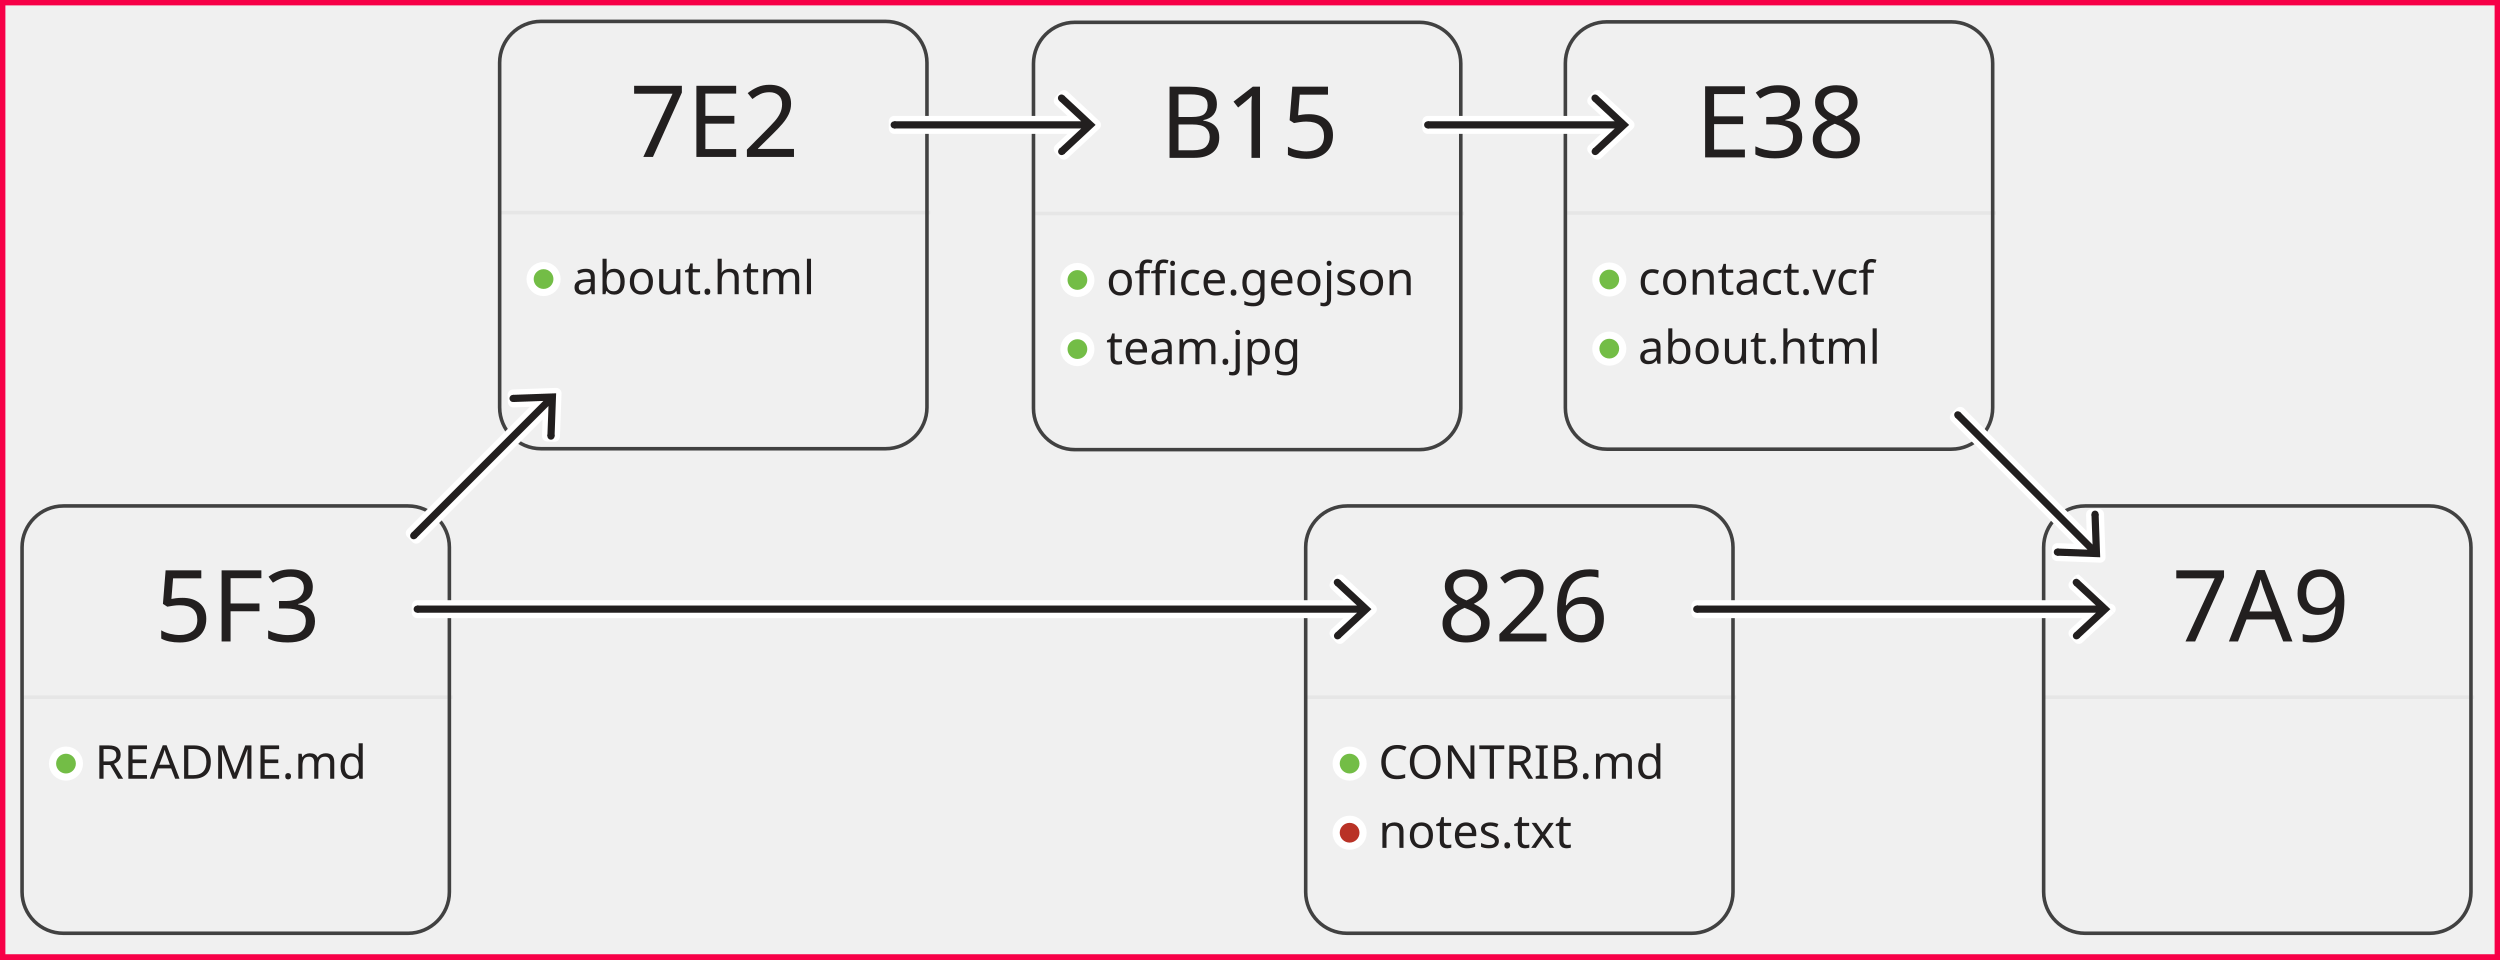
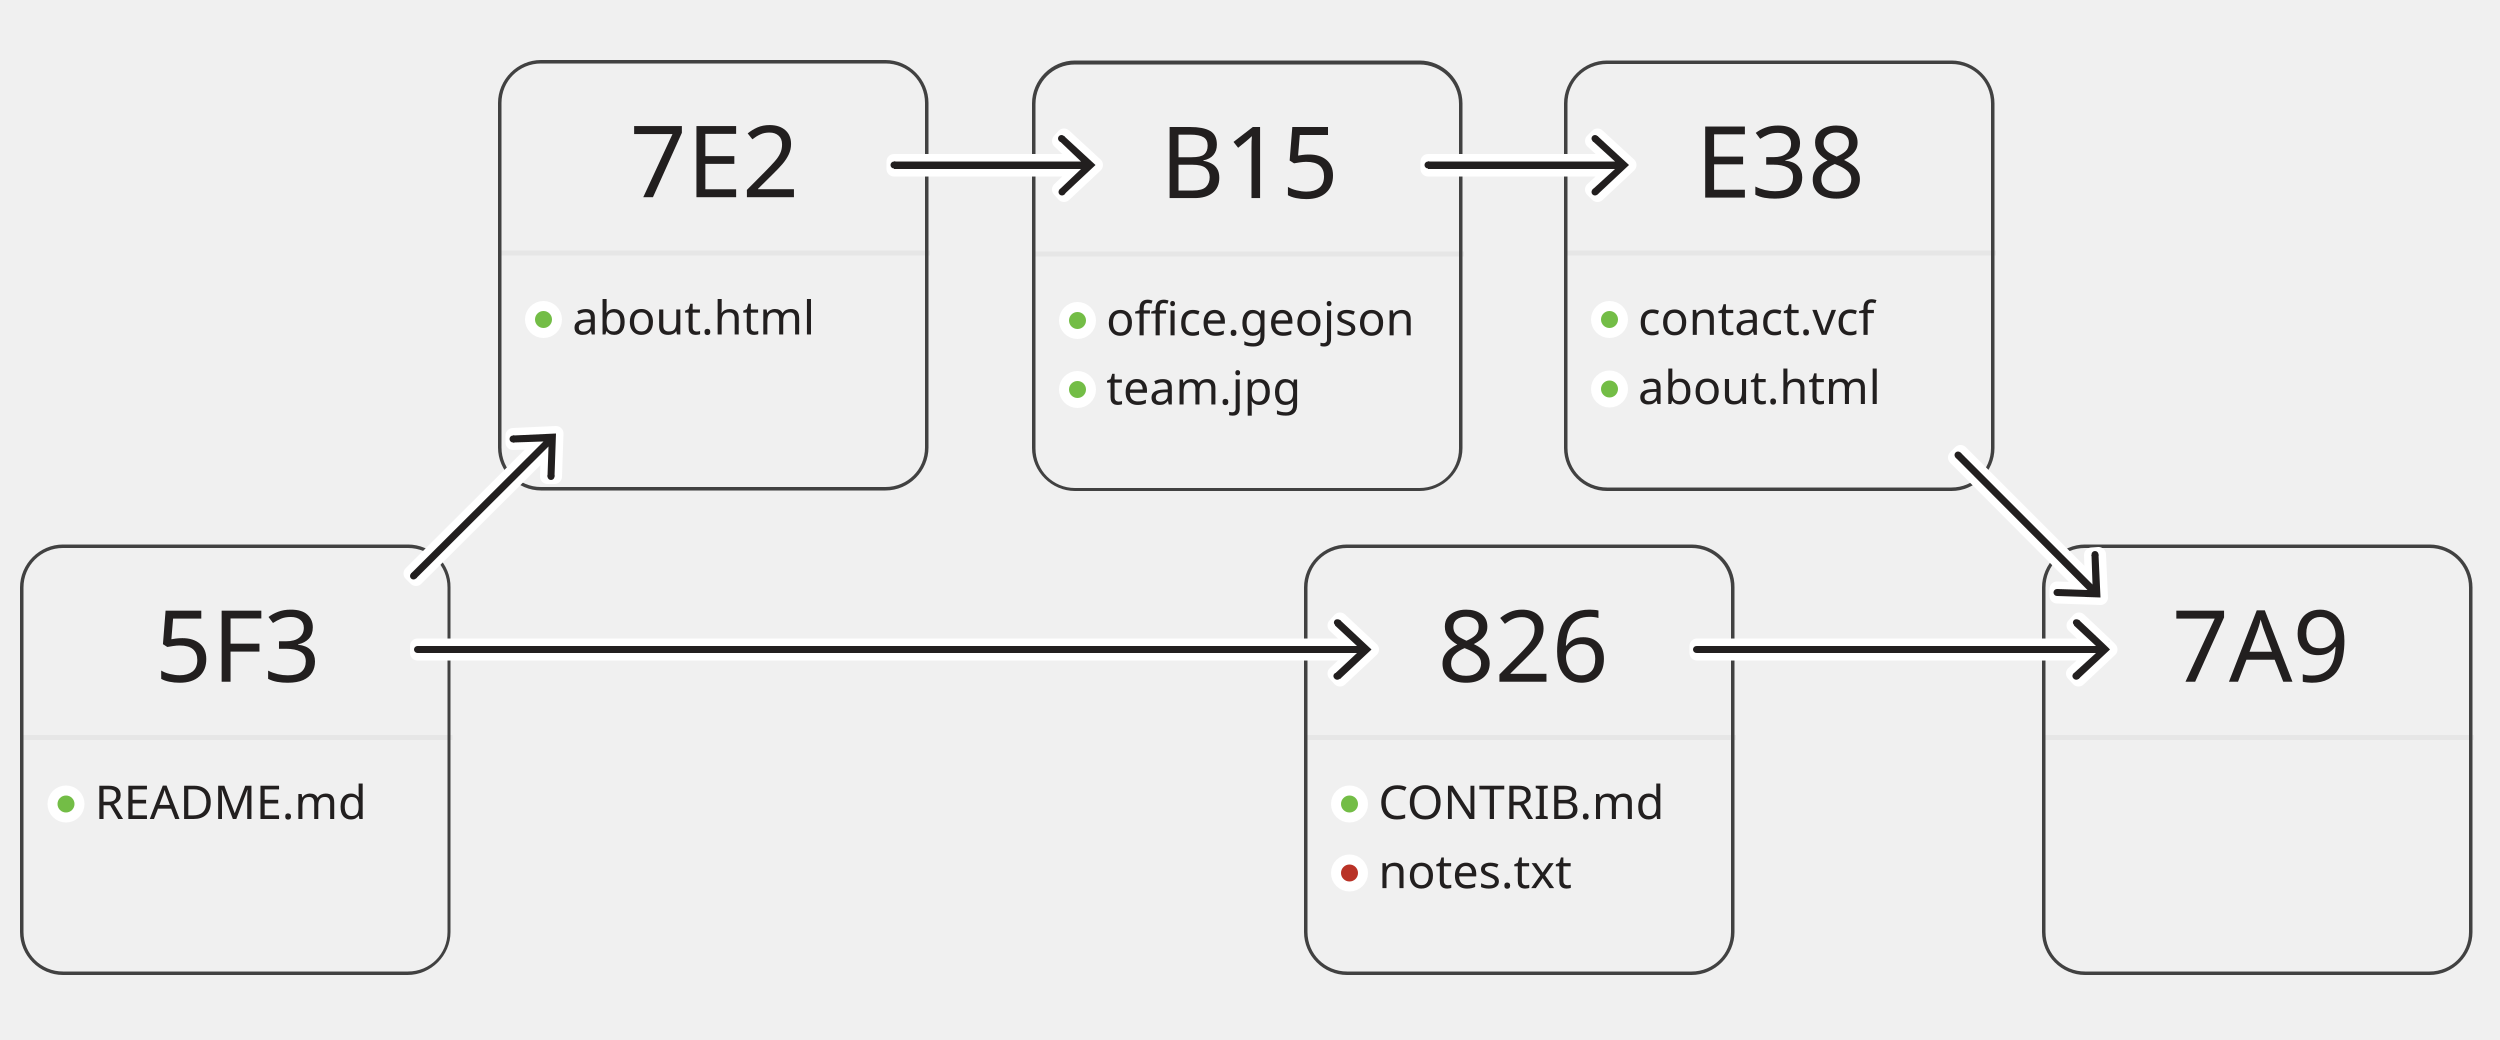
- <svg xmlns="http://www.w3.org/2000/svg" version="1.1" id="Layer_1" x="0px" y="0px" width="696.215px" height="267.242px" viewBox="0 0 696.215 267.242" enable-background="new 0 0 696.215 267.242" xml:space="preserve">
-   <g id="boundary">
-     <rect x="0" y="0" fill="none" stroke="#F70047" stroke-width="3" stroke-miterlimit="10" width="696.215" height="267.242" />
-   </g>
+ <svg xmlns="http://www.w3.org/2000/svg" version="1.1" id="Layer_1" x="0px" y="0px" viewBox="0 146 500 208" enable-background="new 0 146 500 208" xml:space="preserve">
  <g id="base">
    <g id="XMLID_6_">
      <g id="Template_5_">
-         <line fill="none" stroke="#E6E6E6" stroke-miterlimit="10" x1="126.031" y1="194.147" x2="6.031" y2="194.147" />
+         <line fill="none" stroke="#E6E6E6" stroke-miterlimit="10" x1="90.5" y1="293.5" x2="4.3" y2="293.5" />
      </g>
      <g id="border_13_">
-         <path fill="#414141" d="M113.644,141.403c6.065,0,11,4.935,11,11v96c0,6.065-4.935,11-11,11h-96c-6.065,0-11-4.935-11-11v-96     c0-6.065,4.935-11,11-11H113.644 M113.644,140.403h-96c-6.6,0-12,5.4-12,12v96c0,6.6,5.4,12,12,12h96c6.6,0,12-5.4,12-12v-96     C125.644,145.803,120.244,140.403,113.644,140.403L113.644,140.403z" />
-       </g>
-     </g>
-     <g>
-       <text transform="matrix(1 0 0 1 43.1528 178.6422)" fill="#221F1F" font-family="'HelveticaNeue-Light'" font-size="27.748">5F3</text>
-       <g>
-         <text transform="matrix(1 0 0 1 26.4 216.8682)" fill="#221F1F" font-family="'ApexNew-Book'" font-size="12.992">README.md</text>
-         <circle fill="#73BD46" stroke="#FFFFFF" stroke-width="2" stroke-miterlimit="10" cx="18.376" cy="212.654" r="3.75" />
+         <path fill="#414141" d="M81.6,255.6c4.4,0,7.9,3.5,7.9,7.9v68.9c0,4.4-3.5,7.9-7.9,7.9H12.6c-4.4,0-7.9-3.5-7.9-7.9v-68.9     c0-4.4,3.5-7.9,7.9-7.9H81.6 M81.6,254.9H12.6c-4.7,0-8.6,3.9-8.6,8.6v68.9c0,4.7,3.9,8.6,8.6,8.6h68.9c4.7,0,8.6-3.9,8.6-8.6     v-68.9C90.2,258.8,86.3,254.9,81.6,254.9L81.6,254.9z" />
+       </g>
+     </g>
+     <g>
+       <text transform="matrix(1 0 0 1 30.9922 282.3486)" fill="#221F1F" font-family="'HelveticaNeue-Light'" font-size="19.928">5F3</text>
+       <g>
+         <text transform="matrix(1 0 0 1 18.9599 309.8018)" fill="#221F1F" font-family="'ApexNew-Book'" font-size="9.33">README.md</text>
+         <circle fill="#73BD46" stroke="#FFFFFF" stroke-width="2" stroke-miterlimit="10" cx="13.2" cy="306.8" r="2.7" />
      </g>
      <g display="none">
-         <text transform="matrix(1 0 0 1 26.4 236.1182)" display="inline" fill="#221F1F" font-family="'ApexNew-Book'" font-size="12.992">placeholder</text>
-         <circle display="inline" fill="#B93226" stroke="#FFFFFF" stroke-width="2" stroke-miterlimit="10" cx="18.376" cy="231.904" r="3.75" />
+         <text transform="matrix(1 0 0 1 18.9599 323.627)" display="inline" fill="#221F1F" font-family="'ApexNew-Book'" font-size="9.33">placeholder</text>
+         <circle display="inline" fill="#B93226" stroke="#FFFFFF" stroke-width="2" stroke-miterlimit="10" cx="13.2" cy="320.6" r="2.7" />
      </g>
    </g>
  </g>
  <g id="step-1">
    <g>
      <g>
        <g id="Template_1_">
-           <line fill="none" stroke="#E6E6E6" stroke-miterlimit="10" x1="259.031" y1="59.203" x2="139.031" y2="59.203" />
+           <line fill="none" stroke="#E6E6E6" stroke-miterlimit="10" x1="186" y1="196.6" x2="99.8" y2="196.6" />
        </g>
        <g id="border_1_">
-           <path fill="#414141" d="M246.644,6.46c6.065,0,11,4.935,11,11v96c0,6.065-4.935,11-11,11h-96c-6.065,0-11-4.935-11-11v-96      c0-6.065,4.935-11,11-11H246.644 M246.644,5.46h-96c-6.6,0-12,5.4-12,12v96c0,6.6,5.4,12,12,12h96c6.6,0,12-5.4,12-12v-96      C258.644,10.86,253.244,5.46,246.644,5.46L246.644,5.46z" />
-         </g>
-       </g>
-       <g>
-         <text transform="matrix(1 0 0 1 175.3752 43.6994)" fill="#221F1F" font-family="'HelveticaNeue-Light'" font-size="27.748">7E2</text>
-         <g>
-           <text transform="matrix(1 0 0 1 159.3997 81.9254)" fill="#221F1F" font-family="'ApexNew-Book'" font-size="12.992">about.html</text>
-           <circle fill="#73BD46" stroke="#FFFFFF" stroke-width="2" stroke-miterlimit="10" cx="151.376" cy="77.711" r="3.75" />
+           <path fill="#414141" d="M177.1,158.7c4.4,0,7.9,3.5,7.9,7.9v68.9c0,4.4-3.5,7.9-7.9,7.9h-68.9c-4.4,0-7.9-3.5-7.9-7.9v-68.9      c0-4.4,3.5-7.9,7.9-7.9H177.1 M177.1,158h-68.9c-4.7,0-8.6,3.9-8.6,8.6v68.9c0,4.7,3.9,8.6,8.6,8.6h68.9c4.7,0,8.6-3.9,8.6-8.6      v-68.9C185.7,161.9,181.8,158,177.1,158L177.1,158z" />
+         </g>
+       </g>
+       <g>
+         <text transform="matrix(1 0 0 1 125.9522 185.4346)" fill="#221F1F" font-family="'HelveticaNeue-Light'" font-size="19.928">7E2</text>
+         <g>
+           <text transform="matrix(1 0 0 1 114.4786 212.8878)" fill="#221F1F" font-family="'ApexNew-Book'" font-size="9.33">about.html</text>
+           <circle fill="#73BD46" stroke="#FFFFFF" stroke-width="2" stroke-miterlimit="10" cx="108.7" cy="209.9" r="2.7" />
        </g>
        <g display="none">
-           <text transform="matrix(1 0 0 1 159.3997 101.1754)" display="inline" fill="#221F1F" font-family="'ApexNew-Book'" font-size="12.992">placeholder</text>
-           <circle display="inline" fill="#B93226" stroke="#FFFFFF" stroke-width="2" stroke-miterlimit="10" cx="151.376" cy="96.961" r="3.75" />
+           <text transform="matrix(1 0 0 1 114.4786 226.7129)" display="inline" fill="#221F1F" font-family="'ApexNew-Book'" font-size="9.33">placeholder</text>
+           <circle display="inline" fill="#B93226" stroke="#FFFFFF" stroke-width="2" stroke-miterlimit="10" cx="108.7" cy="223.7" r="2.7" />
        </g>
      </g>
    </g>
    <g id="XMLID_3_">
      <g>
-         <polygon fill="none" stroke="#FFFFFF" stroke-width="3" stroke-linecap="round" stroke-linejoin="round" stroke-miterlimit="10" points="     142.873,109.96 142.944,111.96 151.328,111.654 114.499,148.484 115.913,149.898 152.746,113.065 152.439,121.455      154.439,121.526 154.876,109.524    " />
-         <polygon fill="#221F1F" points="142.873,109.96 142.944,111.96 151.328,111.654 114.499,148.484 115.913,149.898      152.746,113.065 152.439,121.455 154.439,121.526 154.876,109.524    " />
-       </g>
-       <circle fill="#221F1F" cx="115.206" cy="149.191" r="1" />
-       <circle fill="#221F1F" cx="142.873" cy="110.96" r="1" />
-       <circle fill="#221F1F" cx="153.439" cy="121.455" r="1" />
-       <line display="none" fill="none" stroke="#ED358C" stroke-miterlimit="10" x1="113.104" y1="133.609" x2="130.089" y2="150.593" />
-       <line display="none" fill="none" stroke="#ED358C" stroke-miterlimit="10" x1="133.434" y1="113.28" x2="150.418" y2="130.264" />
+         <polygon fill="none" stroke="#FFFFFF" stroke-width="3" stroke-linecap="round" stroke-linejoin="round" stroke-miterlimit="10" points="     102.6,233.1 102.6,234.5 108.7,234.3 82.2,260.7 83.2,261.7 109.7,235.3 109.5,241.3 110.9,241.3 111.2,232.7    " />
+         <polygon fill="#221F1F" points="102.6,233.1 102.6,234.5 108.7,234.3 82.2,260.7 83.2,261.7 109.7,235.3 109.5,241.3      110.9,241.3 111.2,232.7    " />
+       </g>
+       <circle fill="#221F1F" cx="82.7" cy="261.2" r="0.7" />
+       <circle fill="#221F1F" cx="102.6" cy="233.8" r="0.7" />
+       <circle fill="#221F1F" cx="110.2" cy="241.3" r="0.7" />
+       <line display="none" fill="none" stroke="#ED358C" stroke-miterlimit="10" x1="81.2" y1="250" x2="93.4" y2="262.2" />
+       <line display="none" fill="none" stroke="#ED358C" stroke-miterlimit="10" x1="95.8" y1="235.4" x2="108" y2="247.6" />
    </g>
  </g>
  <g id="step-2">
    <g>
      <g>
        <g id="Template_3_">
-           <line fill="none" stroke="#E6E6E6" stroke-miterlimit="10" x1="407.696" y1="59.46" x2="287.696" y2="59.46" />
+           <line fill="none" stroke="#E6E6E6" stroke-miterlimit="10" x1="292.8" y1="196.8" x2="206.6" y2="196.8" />
        </g>
        <g id="border_9_">
-           <path fill="#414141" d="M395.31,6.717c6.065,0,11,4.935,11,11v96c0,6.065-4.935,11-11,11h-96c-6.065,0-11-4.935-11-11v-96      c0-6.065,4.935-11,11-11H395.31 M395.31,5.717h-96c-6.6,0-12,5.4-12,12v96c0,6.6,5.4,12,12,12h96c6.6,0,12-5.4,12-12v-96      C407.31,11.117,401.91,5.717,395.31,5.717L395.31,5.717z" />
-         </g>
-       </g>
-       <g>
-         <text transform="matrix(1 0 0 1 323.0143 43.9562)" fill="#221F1F" font-family="'HelveticaNeue-Light'" font-size="27.748">B15</text>
-         <g>
-           <text transform="matrix(1 0 0 1 308.0652 82.1821)" fill="#221F1F" font-family="'ApexNew-Book'" font-size="12.992">office.geojson</text>
-           <circle fill="#73BD46" stroke="#FFFFFF" stroke-width="2" stroke-miterlimit="10" cx="300.042" cy="77.968" r="3.75" />
-         </g>
-         <g>
-           <text transform="matrix(1 0 0 1 308.0652 101.4321)" fill="#221F1F" font-family="'ApexNew-Book'" font-size="12.992">team.jpg</text>
-           <circle fill="#73BD46" stroke="#FFFFFF" stroke-width="2" stroke-miterlimit="10" cx="300.042" cy="97.218" r="3.75" />
-         </g>
-       </g>
-     </g>
-     <g>
-       <g>
-         <polygon fill="none" stroke="#FFFFFF" stroke-width="3" stroke-linecap="round" stroke-linejoin="round" stroke-miterlimit="10" points="     296.316,26.601 294.952,28.066 301.098,33.779 249.012,33.779 249.012,35.779 301.102,35.779 294.952,41.494 296.316,42.959      305.112,34.781    " />
-         <polygon fill="#221F1F" points="296.316,26.601 294.952,28.066 301.098,33.779 249.012,33.779 249.012,35.779 301.102,35.779      294.952,41.494 296.316,42.959 305.112,34.781    " />
-       </g>
-       <circle fill="#221F1F" cx="249.012" cy="34.779" r="1" />
-       <circle fill="#221F1F" cx="295.609" cy="27.308" r="1" />
-       <circle fill="#221F1F" cx="295.659" cy="42.201" r="1" />
-       <line display="none" fill="none" stroke="#ED358C" stroke-miterlimit="10" x1="258.545" y1="22.275" x2="258.545" y2="46.294" />
-       <line display="none" fill="none" stroke="#ED358C" stroke-miterlimit="10" x1="287.295" y1="22.275" x2="287.295" y2="46.294" />
+           <path fill="#414141" d="M283.9,158.9c4.4,0,7.9,3.5,7.9,7.9v68.9c0,4.4-3.5,7.9-7.9,7.9H215c-4.4,0-7.9-3.5-7.9-7.9v-68.9      c0-4.4,3.5-7.9,7.9-7.9H283.9 M283.9,158.1H215c-4.7,0-8.6,3.9-8.6,8.6v68.9c0,4.7,3.9,8.6,8.6,8.6h68.9c4.7,0,8.6-3.9,8.6-8.6      v-68.9C292.5,162,288.6,158.1,283.9,158.1L283.9,158.1z" />
+         </g>
+       </g>
+       <g>
+         <text transform="matrix(1 0 0 1 231.9843 185.6191)" fill="#221F1F" font-family="'HelveticaNeue-Light'" font-size="19.928">B15</text>
+         <g>
+           <text transform="matrix(1 0 0 1 221.2482 213.0722)" fill="#221F1F" font-family="'ApexNew-Book'" font-size="9.33">office.geojson</text>
+           <circle fill="#73BD46" stroke="#FFFFFF" stroke-width="2" stroke-miterlimit="10" cx="215.5" cy="210.1" r="2.7" />
+         </g>
+         <g>
+           <text transform="matrix(1 0 0 1 221.2482 226.8975)" fill="#221F1F" font-family="'ApexNew-Book'" font-size="9.33">team.jpg</text>
+           <circle fill="#73BD46" stroke="#FFFFFF" stroke-width="2" stroke-miterlimit="10" cx="215.5" cy="223.9" r="2.7" />
+         </g>
+       </g>
+     </g>
+     <g>
+       <g>
+         <polygon fill="none" stroke="#FFFFFF" stroke-width="3" stroke-linecap="round" stroke-linejoin="round" stroke-miterlimit="10" points="     212.8,173.2 211.9,174.2 216.2,178.3 178.8,178.3 178.8,179.8 216.2,179.8 211.9,183.9 212.8,184.9 219.1,179    " />
+         <polygon fill="#221F1F" points="212.8,173.2 211.9,174.2 216.2,178.3 178.8,178.3 178.8,179.8 216.2,179.8 211.9,183.9      212.8,184.9 219.1,179    " />
+       </g>
+       <circle fill="#221F1F" cx="178.8" cy="179" r="0.7" />
+       <circle fill="#221F1F" cx="212.3" cy="173.7" r="0.7" />
+       <circle fill="#221F1F" cx="212.4" cy="184.4" r="0.7" />
+       <line display="none" fill="none" stroke="#ED358C" stroke-miterlimit="10" x1="185.7" y1="170.1" x2="185.7" y2="187.3" />
+       <line display="none" fill="none" stroke="#ED358C" stroke-miterlimit="10" x1="206.3" y1="170.1" x2="206.3" y2="187.3" />
    </g>
  </g>
  <g id="step-3">
    <g>
      <g>
        <g id="Template_2_">
-           <line fill="none" stroke="#E6E6E6" stroke-miterlimit="10" x1="555.82" y1="59.332" x2="435.82" y2="59.332" />
+           <line fill="none" stroke="#E6E6E6" stroke-miterlimit="10" x1="399.2" y1="196.6" x2="313" y2="196.6" />
        </g>
        <g id="border_7_">
-           <path fill="#414141" d="M543.433,6.588c6.065,0,11,4.935,11,11v96c0,6.065-4.935,11-11,11h-96c-6.065,0-11-4.935-11-11v-96      c0-6.065,4.935-11,11-11H543.433 M543.433,5.588h-96c-6.6,0-12,5.4-12,12v96c0,6.6,5.4,12,12,12h96c6.6,0,12-5.4,12-12v-96      C555.433,10.988,550.033,5.588,543.433,5.588L543.433,5.588z" />
-         </g>
-       </g>
-       <g>
-         <text transform="matrix(1 0 0 1 472.1639 43.8278)" fill="#221F1F" font-family="'HelveticaNeue-Light'" font-size="27.748">E38</text>
-         <g>
-           <text transform="matrix(1 0 0 1 456.1885 82.0537)" fill="#221F1F" font-family="'ApexNew-Book'" font-size="12.992">contact.vcf</text>
-           <circle fill="#73BD46" stroke="#FFFFFF" stroke-width="2" stroke-miterlimit="10" cx="448.165" cy="77.84" r="3.75" />
-         </g>
-         <g>
-           <text transform="matrix(1 0 0 1 456.1885 101.3037)" fill="#221F1F" font-family="'ApexNew-Book'" font-size="12.992">about.html</text>
-           <circle fill="#73BD46" stroke="#FFFFFF" stroke-width="2" stroke-miterlimit="10" cx="448.165" cy="97.09" r="3.75" />
-         </g>
-       </g>
-     </g>
-     <g>
-       <g>
-         <polygon fill="none" stroke="#FFFFFF" stroke-width="3" stroke-linecap="round" stroke-linejoin="round" stroke-miterlimit="10" points="     444.893,26.601 443.528,28.066 449.674,33.779 397.589,33.779 397.589,35.779 449.678,35.779 443.528,41.494 444.893,42.959      453.689,34.781    " />
-         <polygon fill="#221F1F" points="444.893,26.601 443.528,28.066 449.674,33.779 397.589,33.779 397.589,35.779 449.678,35.779      443.528,41.494 444.893,42.959 453.689,34.781    " />
-       </g>
-       <circle fill="#221F1F" cx="397.589" cy="34.779" r="1" />
-       <circle fill="#221F1F" cx="444.186" cy="27.308" r="1" />
-       <circle fill="#221F1F" cx="444.235" cy="42.201" r="1" />
-       <line display="none" fill="none" stroke="#ED358C" stroke-miterlimit="10" x1="407.121" y1="22.275" x2="407.121" y2="46.294" />
-       <line display="none" fill="none" stroke="#ED358C" stroke-miterlimit="10" x1="435.871" y1="22.275" x2="435.871" y2="46.294" />
+           <path fill="#414141" d="M390.3,158.8c4.4,0,7.9,3.5,7.9,7.9v68.9c0,4.4-3.5,7.9-7.9,7.9h-68.9c-4.4,0-7.9-3.5-7.9-7.9v-68.9      c0-4.4,3.5-7.9,7.9-7.9H390.3 M390.3,158.1h-68.9c-4.7,0-8.6,3.9-8.6,8.6v68.9c0,4.7,3.9,8.6,8.6,8.6h68.9      c4.7,0,8.6-3.9,8.6-8.6v-68.9C398.9,162,395,158.1,390.3,158.1L390.3,158.1z" />
+         </g>
+       </g>
+       <g>
+         <text transform="matrix(1 0 0 1 339.1015 185.5268)" fill="#221F1F" font-family="'HelveticaNeue-Light'" font-size="19.928">E38</text>
+         <g>
+           <text transform="matrix(1 0 0 1 327.6279 212.98)" fill="#221F1F" font-family="'ApexNew-Book'" font-size="9.33">contact.vcf</text>
+           <circle fill="#73BD46" stroke="#FFFFFF" stroke-width="2" stroke-miterlimit="10" cx="321.9" cy="209.9" r="2.7" />
+         </g>
+         <g>
+           <text transform="matrix(1 0 0 1 327.6279 226.8052)" fill="#221F1F" font-family="'ApexNew-Book'" font-size="9.33">about.html</text>
+           <circle fill="#73BD46" stroke="#FFFFFF" stroke-width="2" stroke-miterlimit="10" cx="321.9" cy="223.8" r="2.7" />
+         </g>
+       </g>
+     </g>
+     <g>
+       <g>
+         <polygon fill="none" stroke="#FFFFFF" stroke-width="3" stroke-linecap="round" stroke-linejoin="round" stroke-miterlimit="10" points="     319.5,173.2 318.5,174.2 323,178.3 285.6,178.3 285.6,179.8 323,179.8 318.5,183.9 319.5,184.9 325.8,179    " />
+         <polygon fill="#221F1F" points="319.5,173.2 318.5,174.2 323,178.3 285.6,178.3 285.6,179.8 323,179.8 318.5,183.9 319.5,184.9      325.8,179    " />
+       </g>
+       <circle fill="#221F1F" cx="285.6" cy="179" r="0.7" />
+       <circle fill="#221F1F" cx="319" cy="173.7" r="0.7" />
+       <circle fill="#221F1F" cx="319" cy="184.4" r="0.7" />
+       <line display="none" fill="none" stroke="#ED358C" stroke-miterlimit="10" x1="292.4" y1="170.1" x2="292.4" y2="187.3" />
+       <line display="none" fill="none" stroke="#ED358C" stroke-miterlimit="10" x1="313.1" y1="170.1" x2="313.1" y2="187.3" />
    </g>
  </g>
  <g id="step-4">
    <g>
      <g>
        <g id="Template_4_">
-           <line fill="none" stroke="#E6E6E6" stroke-miterlimit="10" x1="483.502" y1="194.147" x2="363.502" y2="194.147" />
+           <line fill="none" stroke="#E6E6E6" stroke-miterlimit="10" x1="347.2" y1="293.5" x2="261.1" y2="293.5" />
        </g>
        <g id="border_11_">
-           <path fill="#414141" d="M471.116,141.403c6.065,0,11,4.935,11,11v96c0,6.065-4.935,11-11,11h-96c-6.065,0-11-4.935-11-11v-96      c0-6.065,4.935-11,11-11H471.116 M471.116,140.403h-96c-6.6,0-12,5.4-12,12v96c0,6.6,5.4,12,12,12h96c6.6,0,12-5.4,12-12v-96      C483.116,145.803,477.716,140.403,471.116,140.403L471.116,140.403z" />
-         </g>
-       </g>
-       <g>
-         <text transform="matrix(1 0 0 1 400.3606 178.6422)" fill="#221F1F" font-family="'HelveticaNeue-Light'" font-size="27.748">826</text>
-         <g>
-           <text transform="matrix(1 0 0 1 383.8719 216.8681)" fill="#221F1F" font-family="'ApexNew-Book'" font-size="12.992">CONTRIB.md</text>
-           <circle fill="#73BD46" stroke="#FFFFFF" stroke-width="2" stroke-miterlimit="10" cx="375.848" cy="212.654" r="3.75" />
-         </g>
-         <g>
-           <text transform="matrix(1 0 0 1 383.8719 236.1181)" fill="#221F1F" font-family="'ApexNew-Book'" font-size="12.992">notes.txt</text>
-           <circle fill="#B93226" stroke="#FFFFFF" stroke-width="2" stroke-miterlimit="10" cx="375.848" cy="231.904" r="3.75" />
+           <path fill="#414141" d="M338.3,255.6c4.4,0,7.9,3.5,7.9,7.9v68.9c0,4.4-3.5,7.9-7.9,7.9h-68.9c-4.4,0-7.9-3.5-7.9-7.9v-68.9      c0-4.4,3.5-7.9,7.9-7.9H338.3 M338.3,254.9h-68.9c-4.7,0-8.6,3.9-8.6,8.6v68.9c0,4.7,3.9,8.6,8.6,8.6h68.9      c4.7,0,8.6-3.9,8.6-8.6v-68.9C347,258.8,343.1,254.9,338.3,254.9L338.3,254.9z" />
+         </g>
+       </g>
+       <g>
+         <text transform="matrix(1 0 0 1 287.5332 282.3486)" fill="#221F1F" font-family="'HelveticaNeue-Light'" font-size="19.928">826</text>
+         <g>
+           <text transform="matrix(1 0 0 1 275.6915 309.8018)" fill="#221F1F" font-family="'ApexNew-Book'" font-size="9.33">CONTRIB.md</text>
+           <circle fill="#73BD46" stroke="#FFFFFF" stroke-width="2" stroke-miterlimit="10" cx="269.9" cy="306.8" r="2.7" />
+         </g>
+         <g>
+           <text transform="matrix(1 0 0 1 275.6915 323.627)" fill="#221F1F" font-family="'ApexNew-Book'" font-size="9.33">notes.txt</text>
+           <circle fill="#B93226" stroke="#FFFFFF" stroke-width="2" stroke-miterlimit="10" cx="269.9" cy="320.6" r="2.7" />
        </g>
      </g>
    </g>
    <g id="XMLID_1_">
      <g>
-         <path fill="none" stroke="#FFFFFF" stroke-width="3" stroke-linecap="round" stroke-linejoin="round" stroke-miterlimit="10" d="     M373.135,161.464L373.135,161.464c0,0-1.364,1.465-1.364,1.465l6.145,5.713c0,0-6.46,0-14.829,0c-75.181,0-167.583,0-236.024,0     c-6.368,0-10.879,0-10.879,0v2c0,0,4.512,0,10.879,0c68.439,0,160.839,0,236.024,0c8.372,0,14.834,0,14.834,0l-6.15,5.715     l1.364,1.465l8.796-8.178C381.931,169.643,373.135,161.464,373.135,161.464L373.135,161.464z" />
-         <path fill="#221F1F" d="M373.135,161.464L373.135,161.464c0,0-1.364,1.465-1.364,1.465l6.145,5.713c0,0-6.46,0-14.829,0     c-75.181,0-167.583,0-236.024,0c-6.368,0-10.879,0-10.879,0v2c0,0,4.512,0,10.879,0c68.439,0,160.839,0,236.024,0     c8.372,0,14.834,0,14.834,0l-6.15,5.715l1.364,1.465l8.796-8.178C381.931,169.643,373.135,161.464,373.135,161.464     L373.135,161.464z" />
-       </g>
-       <circle fill="#221F1F" cx="116.183" cy="169.641" r="1" />
-       <path fill="#221F1F" d="M373.135,161.464L373.135,161.464c0.391,0.391,0.391,1.024,0,1.414c-0.391,0.391-1.024,0.391-1.414,0    c-0.391-0.391-0.391-1.024,0-1.414l0,0C372.111,161.073,372.744,161.073,373.135,161.464z" />
-       <path fill="#221F1F" d="M373.185,176.356c0.391,0.391,0.391,1.024,0,1.414c-0.018,0.018-0.036,0.035-0.054,0.051    c-0.374,0.323-0.931,0.323-1.305,0c-0.019-0.016-0.037-0.033-0.055-0.051c-0.391-0.391-0.391-1.024,0-1.414    C372.161,175.966,372.794,175.966,373.185,176.356z" />
-       <path display="none" fill="none" stroke="#ED358C" stroke-miterlimit="10" d="M125.715,157.137c0,0,0,1.76,0,4.327    c0,4.695,0,12.092,0,16.357c0,2.018,0,3.335,0,3.335" />
-       <path display="none" fill="none" stroke="#ED358C" stroke-miterlimit="10" d="M364.113,157.137c0,0,0,1.76,0,4.327    c0,4.695,0,12.092,0,16.357c0,2.018,0,3.335,0,3.335" />
+         <path fill="none" stroke="#FFFFFF" stroke-width="3" stroke-linecap="round" stroke-linejoin="round" stroke-miterlimit="10" d="     M268,270L268,270l-1,1.1l4.4,4.1c0,0-4.7,0-10.6,0c-54,0-120.4,0-169.5,0c-4.6,0-7.8,0-7.8,0v1.4c0,0,3.2,0,7.8,0     c49.1,0,115.5,0,169.5,0c6,0,10.6,0,10.6,0l-4.4,4.1l1,1.1l6.3-5.9C274.3,275.9,268,270,268,270L268,270z" />
+         <path fill="#221F1F" d="M268,270L268,270l-1,1.1l4.4,4.1c0,0-4.7,0-10.6,0c-54,0-120.4,0-169.5,0c-4.6,0-7.8,0-7.8,0v1.4     c0,0,3.2,0,7.8,0c49.1,0,115.5,0,169.5,0c6,0,10.6,0,10.6,0l-4.4,4.1l1,1.1l6.3-5.9C274.3,275.9,268,270,268,270L268,270z" />
+       </g>
+       <circle fill="#221F1F" cx="83.5" cy="275.9" r="0.7" />
+       <path fill="#221F1F" d="M268,270L268,270c0.3,0.3,0.3,0.7,0,1c-0.3,0.3-0.7,0.3-1,0c-0.3-0.3-0.3-0.7,0-1l0,0    C267.2,269.8,267.7,269.8,268,270z" />
+       <path fill="#221F1F" d="M268,280.7c0.3,0.3,0.3,0.7,0,1c0,0,0,0-0.1,0.1c-0.3,0.2-0.6,0.2-0.9,0c0,0,0,0-0.1-0.1    c-0.3-0.3-0.3-0.7,0-1C267.3,280.5,267.7,280.5,268,280.7z" />
+       <path display="none" fill="none" stroke="#ED358C" stroke-miterlimit="10" d="M90.3,266.9c0,0,0,1.3,0,3.1c0,3.4,0,8.7,0,11.8    c0,1.4,0,2.4,0,2.4" />
+       <path display="none" fill="none" stroke="#ED358C" stroke-miterlimit="10" d="M261.5,266.9c0,0,0,1.3,0,3.1c0,3.4,0,8.7,0,11.8    c0,1.4,0,2.4,0,2.4" />
    </g>
  </g>
  <g id="step-5">
    <g>
      <g>
        <g id="Template_6_">
-           <line fill="none" stroke="#E6E6E6" stroke-miterlimit="10" x1="689.015" y1="194.147" x2="569.015" y2="194.147" />
+           <line fill="none" stroke="#E6E6E6" stroke-miterlimit="10" x1="494.8" y1="293.5" x2="408.6" y2="293.5" />
        </g>
        <g id="border_15_">
-           <path fill="#414141" d="M676.628,141.403c6.065,0,11,4.935,11,11v96c0,6.065-4.935,11-11,11h-96c-6.065,0-11-4.935-11-11v-96      c0-6.065,4.935-11,11-11H676.628 M676.628,140.403h-96c-6.6,0-12,5.4-12,12v96c0,6.6,5.4,12,12,12h96c6.6,0,12-5.4,12-12v-96      C688.628,145.803,683.229,140.403,676.628,140.403L676.628,140.403z" />
-         </g>
-       </g>
-       <g>
-         <text transform="matrix(1 0 0 1 604.8464 178.6422)" fill="#221F1F" font-family="'HelveticaNeue-Light'" font-size="27.748">7A9</text>
+           <path fill="#414141" d="M485.9,255.6c4.4,0,7.9,3.5,7.9,7.9v68.9c0,4.4-3.5,7.9-7.9,7.9H417c-4.4,0-7.9-3.5-7.9-7.9v-68.9      c0-4.4,3.5-7.9,7.9-7.9H485.9 M485.9,254.9H417c-4.7,0-8.6,3.9-8.6,8.6v68.9c0,4.7,3.9,8.6,8.6,8.6h68.9c4.7,0,8.6-3.9,8.6-8.6      v-68.9C494.5,258.8,490.7,254.9,485.9,254.9L485.9,254.9z" />
+         </g>
+       </g>
+       <g>
+         <text transform="matrix(1 0 0 1 434.3916 282.3486)" fill="#221F1F" font-family="'HelveticaNeue-Light'" font-size="19.928">7A9</text>
        <g display="none">
-           <text transform="matrix(1 0 0 1 589.3842 216.8682)" display="inline" fill="#221F1F" font-family="'ApexNew-Book'" font-size="12.992">placeholder</text>
-           <circle display="inline" fill="#73BD46" stroke="#FFFFFF" stroke-width="2" stroke-miterlimit="10" cx="581.36" cy="212.654" r="3.75" />
+           <text transform="matrix(1 0 0 1 423.2871 309.8018)" display="inline" fill="#221F1F" font-family="'ApexNew-Book'" font-size="9.33">placeholder</text>
+           <circle display="inline" fill="#73BD46" stroke="#FFFFFF" stroke-width="2" stroke-miterlimit="10" cx="417.6" cy="306.8" r="2.7" />
        </g>
        <g display="none">
-           <text transform="matrix(1 0 0 1 589.3842 236.1182)" display="inline" fill="#221F1F" font-family="'ApexNew-Book'" font-size="12.992">placeholder</text>
-           <circle display="inline" fill="#B93226" stroke="#FFFFFF" stroke-width="2" stroke-miterlimit="10" cx="581.36" cy="231.904" r="3.75" />
+           <text transform="matrix(1 0 0 1 423.2871 323.627)" display="inline" fill="#221F1F" font-family="'ApexNew-Book'" font-size="9.33">placeholder</text>
+           <circle display="inline" fill="#B93226" stroke="#FFFFFF" stroke-width="2" stroke-miterlimit="10" cx="417.6" cy="320.6" r="2.7" />
        </g>
      </g>
    </g>
    <g id="XMLID_2_">
      <g>
-         <polygon fill="none" stroke="#FFFFFF" stroke-width="3" stroke-linecap="round" stroke-linejoin="round" stroke-miterlimit="10" points="     584.44,143.189 582.439,143.26 582.745,151.645 545.915,114.815 544.501,116.229 581.334,153.062 572.944,152.755      572.873,154.755 584.875,155.193    " />
-         <polygon fill="#221F1F" points="584.44,143.189 582.439,143.26 582.745,151.645 545.915,114.815 544.501,116.229      581.334,153.062 572.944,152.755 572.873,154.755 584.875,155.193    " />
-       </g>
-       <circle fill="#221F1F" cx="545.208" cy="115.522" r="1" />
-       <circle fill="#221F1F" cx="583.44" cy="143.189" r="1" />
-       <circle fill="#221F1F" cx="572.944" cy="153.755" r="1" />
-       <line display="none" fill="none" stroke="#ED358C" stroke-miterlimit="10" x1="560.79" y1="113.421" x2="543.806" y2="130.405" />
-       <line display="none" fill="none" stroke="#ED358C" stroke-miterlimit="10" x1="581.12" y1="133.75" x2="564.135" y2="150.734" />
+         <polygon fill="none" stroke="#FFFFFF" stroke-width="3" stroke-linecap="round" stroke-linejoin="round" stroke-miterlimit="10" points="     419.7,256.9 418.3,257 418.5,262.9 392.1,236.5 391.1,237.5 417.5,264 411.4,263.8 411.4,265.2 420.1,265.5    " />
+         <polygon fill="#221F1F" points="419.7,256.9 418.3,257 418.5,262.9 392.1,236.5 391.1,237.5 417.5,264 411.4,263.8 411.4,265.2      420.1,265.5    " />
+       </g>
+       <circle fill="#221F1F" cx="391.6" cy="237" r="0.7" />
+       <circle fill="#221F1F" cx="419" cy="256.9" r="0.7" />
+       <circle fill="#221F1F" cx="411.4" cy="264.5" r="0.7" />
+       <line display="none" fill="none" stroke="#ED358C" stroke-miterlimit="10" x1="402.8" y1="235.5" x2="390.5" y2="247.7" />
+       <line display="none" fill="none" stroke="#ED358C" stroke-miterlimit="10" x1="417.3" y1="250.1" x2="405.1" y2="262.3" />
    </g>
    <g id="XMLID_4_">
      <g>
-         <path fill="none" stroke="#FFFFFF" stroke-width="3" stroke-linecap="round" stroke-linejoin="round" stroke-miterlimit="10" d="     M578.909,161.464L578.909,161.464c0,0-1.364,1.465-1.364,1.465l6.145,5.713c0,0-6.46,0-14.829,0c-27.224,0-60.684,0-85.467,0     c-6.368,0-10.879,0-10.879,0v2c0,0,4.512,0,10.879,0c24.783,0,58.242,0,85.467,0c8.372,0,14.834,0,14.834,0l-6.15,5.715     l1.364,1.465l8.796-8.178C587.706,169.643,578.91,161.464,578.909,161.464L578.909,161.464z" />
-         <path fill="#221F1F" d="M578.909,161.464L578.909,161.464c0,0-1.364,1.465-1.364,1.465l6.145,5.713c0,0-6.46,0-14.829,0     c-27.224,0-60.684,0-85.467,0c-6.368,0-10.879,0-10.879,0v2c0,0,4.512,0,10.879,0c24.783,0,58.242,0,85.467,0     c8.372,0,14.834,0,14.834,0l-6.15,5.715l1.364,1.465l8.796-8.178C587.706,169.643,578.91,161.464,578.909,161.464     L578.909,161.464z" />
-       </g>
-       <circle fill="#221F1F" cx="472.515" cy="169.641" r="1" />
-       <path fill="#221F1F" d="M578.909,161.464L578.909,161.464c0.391,0.391,0.391,1.024,0,1.414c-0.391,0.391-1.024,0.391-1.414,0    c-0.391-0.391-0.391-1.024,0-1.414l0,0C577.886,161.073,578.519,161.073,578.909,161.464z" />
-       <path fill="#221F1F" d="M578.959,176.356c0.391,0.391,0.391,1.024,0,1.414c-0.018,0.018-0.036,0.035-0.055,0.051    c-0.374,0.323-0.931,0.323-1.305,0c-0.019-0.016-0.037-0.033-0.055-0.051c-0.391-0.391-0.391-1.024,0-1.414    C577.936,175.966,578.569,175.966,578.959,176.356z" />
-       <path display="none" fill="none" stroke="#ED358C" stroke-miterlimit="10" d="M482.047,157.137c0,0,0,1.76,0,4.327    c0,4.695,0,12.092,0,16.357c0,2.018,0,3.335,0,3.335" />
-       <path display="none" fill="none" stroke="#ED358C" stroke-miterlimit="10" d="M569.888,157.137c0,0,0,1.76,0,4.327    c0,4.695,0,12.092,0,16.357c0,2.018,0,3.335,0,3.335" />
+         <path fill="none" stroke="#FFFFFF" stroke-width="3" stroke-linecap="round" stroke-linejoin="round" stroke-miterlimit="10" d="     M415.8,270L415.8,270l-1,1.1l4.4,4.1c0,0-4.7,0-10.6,0c-19.5,0-43.6,0-61.4,0c-4.6,0-7.8,0-7.8,0v1.4c0,0,3.2,0,7.8,0     c17.8,0,41.8,0,61.4,0c6,0,10.6,0,10.6,0l-4.5,4.1l1,1.1l6.3-5.9C422.1,275.9,415.8,270,415.8,270L415.8,270z" />
+         <path fill="#221F1F" d="M415.8,270L415.8,270l-1,1.1l4.4,4.1c0,0-4.7,0-10.6,0c-19.5,0-43.6,0-61.4,0c-4.6,0-7.8,0-7.8,0v1.4     c0,0,3.2,0,7.8,0c17.8,0,41.8,0,61.4,0c6,0,10.6,0,10.6,0l-4.5,4.1l1,1.1l6.3-5.9C422.1,275.9,415.8,270,415.8,270L415.8,270z" />
+       </g>
+       <circle fill="#221F1F" cx="339.3" cy="275.9" r="0.7" />
+       <path fill="#221F1F" d="M415.8,270L415.8,270c0.3,0.3,0.3,0.7,0,1c-0.3,0.3-0.7,0.3-1,0c-0.3-0.3-0.3-0.7,0-1l0,0    C415,269.8,415.5,269.8,415.8,270z" />
+       <path fill="#221F1F" d="M415.8,280.7c0.3,0.3,0.3,0.7,0,1c0,0,0,0-0.1,0.1c-0.3,0.2-0.6,0.2-0.9,0c0,0,0,0-0.1-0.1    c-0.3-0.3-0.3-0.7,0-1C415,280.5,415.5,280.5,415.8,280.7z" />
+       <path display="none" fill="none" stroke="#ED358C" stroke-miterlimit="10" d="M346.2,266.9c0,0,0,1.3,0,3.1c0,3.4,0,8.7,0,11.8    c0,1.4,0,2.4,0,2.4" />
+       <path display="none" fill="none" stroke="#ED358C" stroke-miterlimit="10" d="M409.3,266.9c0,0,0,1.3,0,3.1c0,3.4,0,8.7,0,11.8    c0,1.4,0,2.4,0,2.4" />
    </g>
  </g>
</svg>
